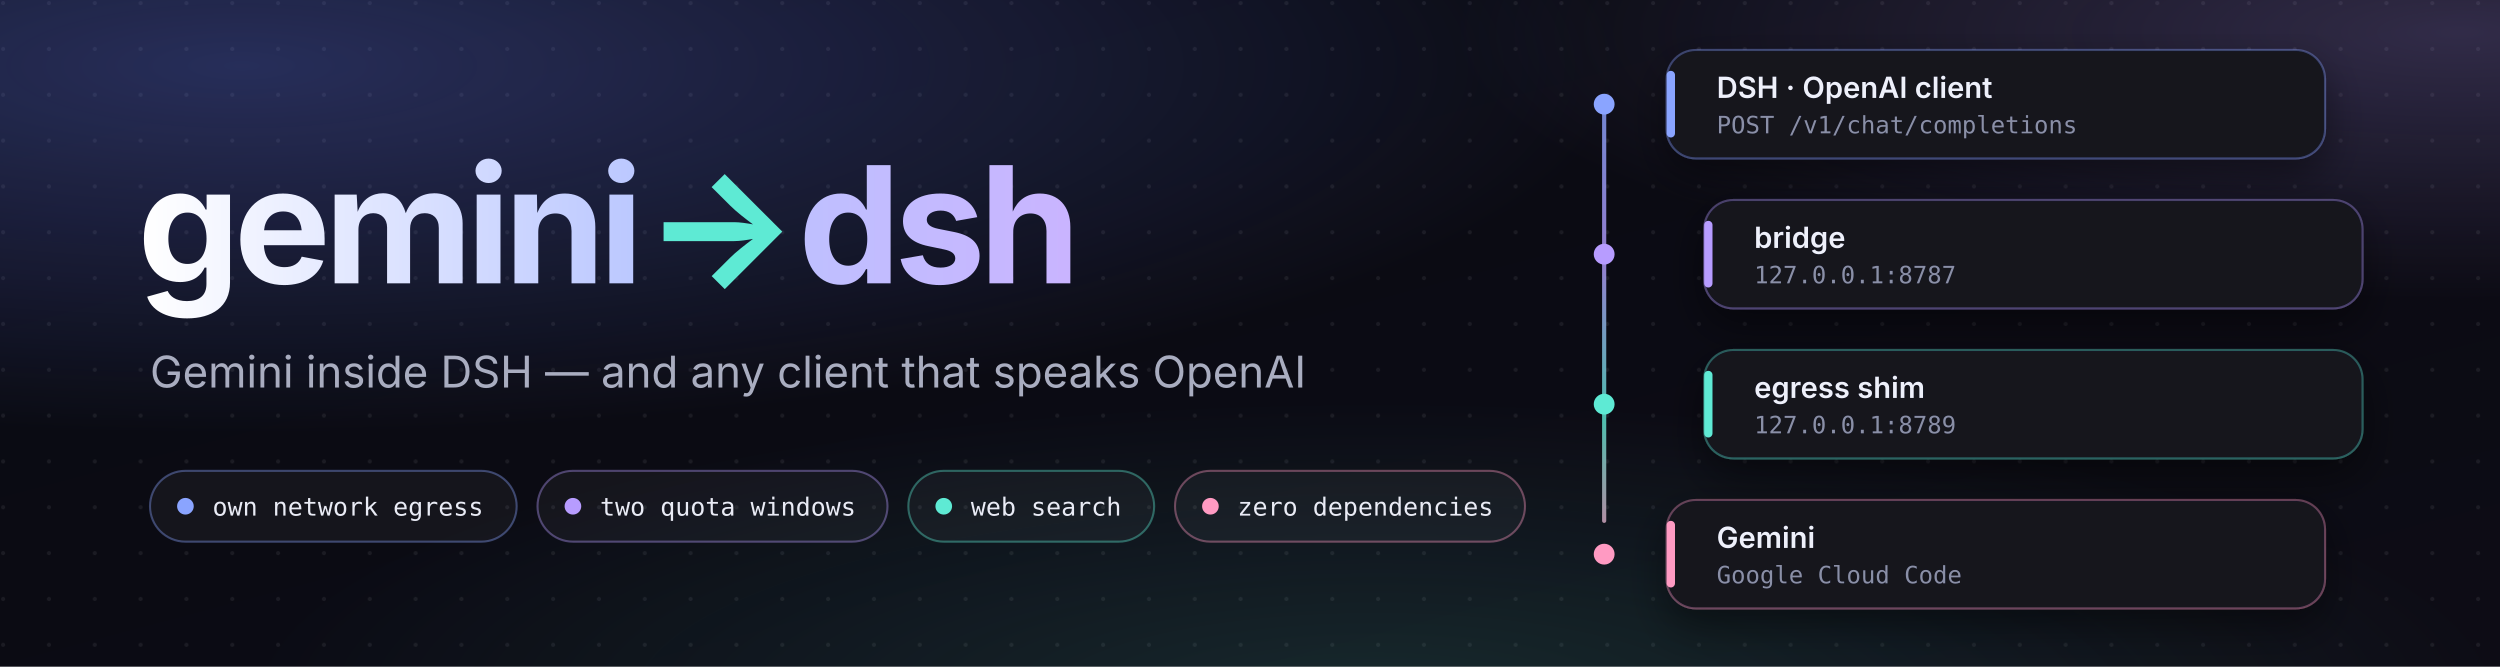
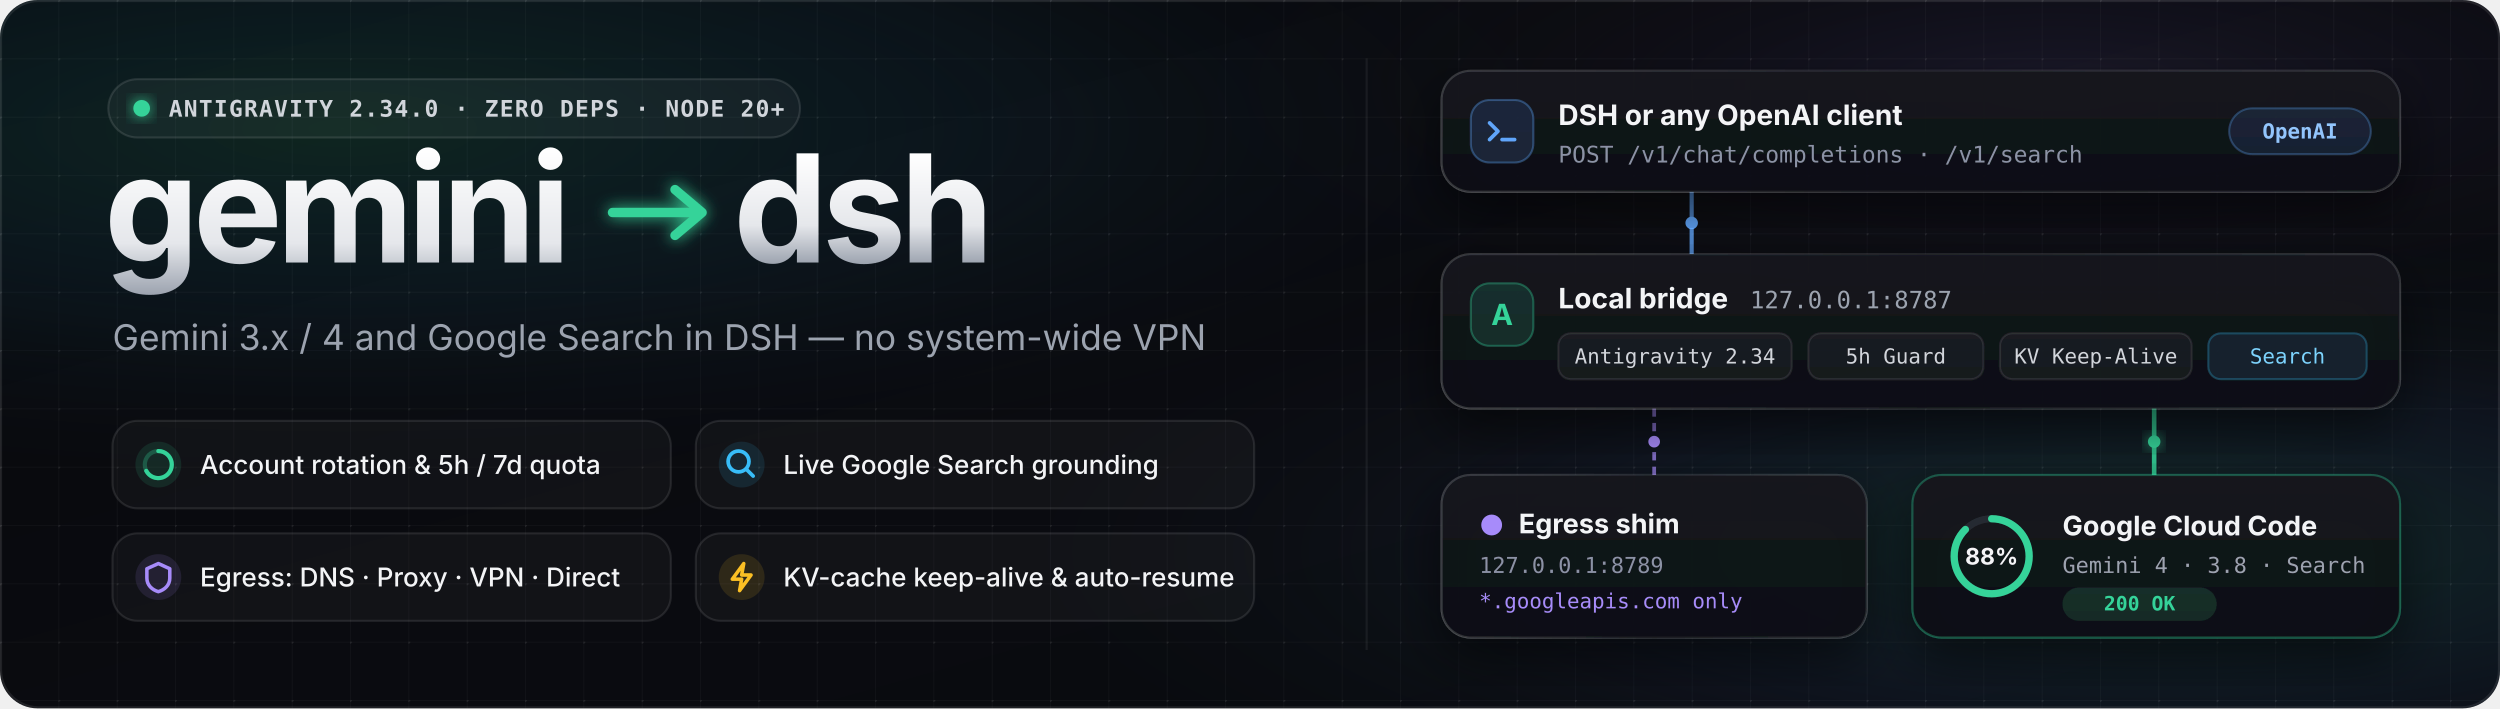
- <svg xmlns="http://www.w3.org/2000/svg" width="1200" height="320" viewBox="0 0 1200 320" role="img" aria-label="gemini-to-dsh — Gemini in DeepSeek Harness">
+ <svg xmlns="http://www.w3.org/2000/svg" width="1200" height="340" viewBox="0 0 1200 340" role="img" aria-label="gemini-to-dsh — Gemini and Google Search inside DeepSeek Harness">
  <defs>
    <linearGradient id="bg" x1="0" y1="0" x2="1" y2="1">
-       <stop offset="0" stop-color="#090a12" />
-       <stop offset="1" stop-color="#0d0c15" />
+       <stop offset="0" stop-color="#07080b" />
+       <stop offset="0.55" stop-color="#0a0b10" />
+       <stop offset="1" stop-color="#080a0e" />
    </linearGradient>
-     <radialGradient id="gA" cx="0.1" cy="0.1" r="0.55">
-       <stop offset="0" stop-color="#6d82ff" stop-opacity="0.30" />
-       <stop offset="1" stop-color="#6d82ff" stop-opacity="0" />
+     <radialGradient id="glowLeft" cx="0.14" cy="0.18" r="0.52">
+       <stop offset="0" stop-color="#34d399" stop-opacity="0.14" />
+       <stop offset="0.55" stop-color="#38bdf8" stop-opacity="0.05" />
+       <stop offset="1" stop-color="#07080b" stop-opacity="0" />
    </radialGradient>
-     <radialGradient id="gB" cx="0.55" cy="1.05" r="0.45">
-       <stop offset="0" stop-color="#5eead4" stop-opacity="0.13" />
-       <stop offset="1" stop-color="#5eead4" stop-opacity="0" />
+     <radialGradient id="glowRight" cx="0.86" cy="0.78" r="0.48">
+       <stop offset="0" stop-color="#34d399" stop-opacity="0.16" />
+       <stop offset="0.5" stop-color="#60a5fa" stop-opacity="0.06" />
+       <stop offset="1" stop-color="#07080b" stop-opacity="0" />
    </radialGradient>
-     <radialGradient id="gC" cx="0.98" cy="0.05" r="0.4">
-       <stop offset="0" stop-color="#b79cff" stop-opacity="0.22" />
-       <stop offset="1" stop-color="#b79cff" stop-opacity="0" />
+     <radialGradient id="glowTopRight" cx="0.82" cy="0.12" r="0.38">
+       <stop offset="0" stop-color="#a78bfa" stop-opacity="0.10" />
+       <stop offset="1" stop-color="#07080b" stop-opacity="0" />
    </radialGradient>
-     <pattern id="dots" width="22" height="22" patternUnits="userSpaceOnUse">
-       <circle cx="1.5" cy="1.5" r="1" fill="#fff" opacity="0.07" />
+     <pattern id="grid" width="28" height="28" patternUnits="userSpaceOnUse">
+       <path d="M 28 0 L 0 0 0 28" fill="none" stroke="#ffffff" stroke-opacity="0.028" stroke-width="1" />
+       <circle cx="0" cy="0" r="1" fill="#ffffff" opacity="0.08" />
    </pattern>
-     <linearGradient id="word" x1="0" y1="0" x2="1" y2="0">
+     <linearGradient id="wordmark" x1="0" y1="0" x2="0" y2="1">
      <stop offset="0" stop-color="#ffffff" />
-       <stop offset="0.55" stop-color="#b9c6ff" />
-       <stop offset="1" stop-color="#c9b4ff" />
+       <stop offset="0.65" stop-color="#e5e7eb" />
+       <stop offset="1" stop-color="#9ca3af" />
    </linearGradient>
-     <linearGradient id="seam" gradientUnits="userSpaceOnUse" x1="0" y1="50" x2="0" y2="266">
-       <stop offset="0" stop-color="#8aa4ff" />
-       <stop offset="0.35" stop-color="#b79cff" />
-       <stop offset="0.7" stop-color="#5eead4" />
-       <stop offset="1" stop-color="#ff9ac2" />
+     <linearGradient id="cardFill" x1="0" y1="0" x2="0" y2="1">
+       <stop offset="0" stop-color="#14161d" stop-opacity="0.96" />
+       <stop offset="1" stop-color="#0d0f14" stop-opacity="0.96" />
    </linearGradient>
-     <filter id="soft" x="-20%" y="-30%" width="140%" height="180%">
-       <feDropShadow dx="0" dy="8" stdDeviation="10" flood-color="#000" flood-opacity="0.45" />
+     <linearGradient id="cardHighlight" x1="0" y1="0" x2="1" y2="0">
+       <stop offset="0" stop-color="#ffffff" stop-opacity="0.16" />
+       <stop offset="0.5" stop-color="#ffffff" stop-opacity="0.06" />
+       <stop offset="1" stop-color="#ffffff" stop-opacity="0.12" />
+     </linearGradient>
+     <linearGradient id="wireSub" x1="0" y1="0" x2="1" y2="0">
+       <stop offset="0" stop-color="#a78bfa" />
+       <stop offset="1" stop-color="#34d399" />
+     </linearGradient>
+     <filter id="cardShadow" x="-15%" y="-20%" width="130%" height="150%">
+       <feDropShadow dx="0" dy="10" stdDeviation="12" flood-color="#000000" flood-opacity="0.55" />
    </filter>
+     <filter id="emeraldGlow" x="-40%" y="-40%" width="180%" height="180%">
+       <feGaussianBlur stdDeviation="3.5" result="blur" />
+       <feMerge>
+         <feMergeNode in="blur" />
+         <feMergeNode in="SourceGraphic" />
+       </feMerge>
+     </filter>
+     <clipPath id="frameClip">
+       <rect x="0" y="0" width="1200" height="340" rx="18" />
+     </clipPath>
  </defs>
-   <rect width="1200" height="320" fill="url(#bg)" />
-   <rect width="1200" height="320" fill="url(#dots)" />
-   <rect width="1200" height="320" fill="url(#gA)" />
-   <rect width="1200" height="320" fill="url(#gB)" />
-   <rect width="1200" height="320" fill="url(#gC)" />
-   <g font-family="'Segoe UI Variable Display','Segoe UI',Inter,Helvetica,Arial,sans-serif">
-     <text x="66" y="136" font-size="78" font-weight="700" letter-spacing="-3" fill="url(#word)">gemini<tspan fill="#5eead4">→</tspan>dsh</text>
-     <text x="72" y="186" font-size="21" fill="#a9adc0">Gemini inside DSH — and any client that speaks OpenAI</text>
-   </g>
-   <g font-family="Consolas,'Cascadia Mono',SFMono-Regular,Menlo,monospace" font-size="12">
-     <g transform="translate(72 226)">
-       <rect width="176" height="34" rx="17" fill="#fff" fill-opacity=".04" stroke="#8aa4ff" stroke-opacity=".38" />
-       <circle cx="17" cy="17" r="4" fill="#8aa4ff" />
-       <text x="30" y="21.5" fill="#e9ebf5">own network egress</text>
+   <g clip-path="url(#frameClip)">
+     <rect width="1200" height="340" fill="url(#bg)" />
+     <rect width="1200" height="340" fill="url(#grid)" />
+     <rect width="1200" height="340" fill="url(#glowLeft)" />
+     <rect width="1200" height="340" fill="url(#glowRight)" />
+     <rect width="1200" height="340" fill="url(#glowTopRight)" />
+     <line x1="656" y1="28" x2="656" y2="312" stroke="#ffffff" stroke-opacity="0.06" stroke-width="1" />
+     <g transform="translate(52 38)">
+       <rect width="332" height="28" rx="14" fill="#ffffff" fill-opacity="0.04" stroke="#ffffff" stroke-opacity="0.11" />
+       <circle cx="16" cy="14" r="4" fill="#34d399" filter="url(#emeraldGlow)" />
+       <text x="29" y="18" font-family="Consolas,'Cascadia Mono',SFMono-Regular,Menlo,monospace" font-size="11" font-weight="600" letter-spacing="0.6" fill="#d1d5db">ANTIGRAVITY 2.34.0 · ZERO DEPS · NODE 20+</text>
    </g>
-     <g transform="translate(258 226)">
-       <rect width="168" height="34" rx="17" fill="#fff" fill-opacity=".04" stroke="#b79cff" stroke-opacity=".38" />
-       <circle cx="17" cy="17" r="4" fill="#b79cff" />
-       <text x="30" y="21.5" fill="#e9ebf5">two quota windows</text>
+     <g transform="translate(50 126)">
+       <text x="0" y="0" font-family="'Segoe UI Variable Display','Segoe UI',Inter,system-ui,sans-serif" font-size="72" font-weight="750" letter-spacing="-2.8" fill="url(#wordmark)">gemini</text>
+       <g transform="translate(244 -24)" filter="url(#emeraldGlow)">
+         <line x1="0" y1="0" x2="42" y2="0" stroke="#34d399" stroke-width="4.5" stroke-linecap="round" />
+         <path d="M 30 -11 L 43 0 L 30 11" fill="none" stroke="#34d399" stroke-width="4.5" stroke-linecap="round" stroke-linejoin="round" />
+       </g>
+       <text x="302" y="0" font-family="'Segoe UI Variable Display','Segoe UI',Inter,system-ui,sans-serif" font-size="72" font-weight="750" letter-spacing="-2.8" fill="url(#wordmark)">dsh</text>
    </g>
-     <g transform="translate(436 226)">
-       <rect width="118" height="34" rx="17" fill="#fff" fill-opacity=".04" stroke="#5eead4" stroke-opacity=".38" />
-       <circle cx="17" cy="17" r="4" fill="#5eead4" />
-       <text x="30" y="21.5" fill="#e9ebf5">web search</text>
+     <text x="54" y="168" font-family="'Segoe UI',Inter,system-ui,sans-serif" font-size="17" font-weight="400" fill="#9ca3af">
+       Gemini 3.x / 4 and Google Search in DSH — no system-wide VPN
+     </text>
+     <g font-family="'Segoe UI',Inter,system-ui,sans-serif" font-size="12.5" font-weight="500">
+       <g transform="translate(54 202)">
+         <rect width="268" height="42" rx="12" fill="#ffffff" fill-opacity="0.035" stroke="#ffffff" stroke-opacity="0.10" />
+         <circle cx="22" cy="21" r="11" fill="#34d399" fill-opacity="0.12" />
+         <circle cx="22" cy="21" r="6.5" fill="none" stroke="#34d399" stroke-opacity="0.28" stroke-width="2" />
+         <path d="M 22 14.5 A 6.5 6.5 0 1 1 16.2 24" fill="none" stroke="#34d399" stroke-width="2" stroke-linecap="round" />
+         <text x="42" y="25.5" fill="#f3f4f6">Account rotation &amp; 5h / 7d quota</text>
+       </g>
+       <g transform="translate(334 202)">
+         <rect width="268" height="42" rx="12" fill="#ffffff" fill-opacity="0.035" stroke="#ffffff" stroke-opacity="0.10" />
+         <circle cx="22" cy="21" r="11" fill="#38bdf8" fill-opacity="0.12" />
+         <circle cx="20.5" cy="19.5" r="5" fill="none" stroke="#38bdf8" stroke-width="1.8" />
+         <line x1="24.2" y1="23.2" x2="27.5" y2="26.5" stroke="#38bdf8" stroke-width="1.8" stroke-linecap="round" />
+         <text x="42" y="25.5" fill="#f3f4f6">Live Google Search grounding</text>
+       </g>
+       <g transform="translate(54 256)">
+         <rect width="268" height="42" rx="12" fill="#ffffff" fill-opacity="0.035" stroke="#ffffff" stroke-opacity="0.10" />
+         <circle cx="22" cy="21" r="11" fill="#a78bfa" fill-opacity="0.12" />
+         <path d="M 22 14.5 L 27.5 17 V 21.5 C 27.5 24.8 25.1 27.1 22 28 C 18.9 27.1 16.5 24.8 16.5 21.5 V 17 Z" fill="none" stroke="#a78bfa" stroke-width="1.7" stroke-linejoin="round" />
+         <text x="42" y="25.5" fill="#f3f4f6">Egress: DNS · Proxy · VPN · Direct</text>
+       </g>
+       <g transform="translate(334 256)">
+         <rect width="268" height="42" rx="12" fill="#ffffff" fill-opacity="0.035" stroke="#ffffff" stroke-opacity="0.10" />
+         <circle cx="22" cy="21" r="11" fill="#fbbf24" fill-opacity="0.12" />
+         <path d="M 23 14.5 L 17.5 22 H 22 L 21 27.5 L 26.5 20 H 22 Z" fill="none" stroke="#fbbf24" stroke-width="1.7" stroke-linejoin="round" />
+         <text x="42" y="25.5" fill="#f3f4f6">KV-cache keep-alive &amp; auto-resume</text>
+       </g>
    </g>
-     <g transform="translate(564 226)">
-       <rect width="168" height="34" rx="17" fill="#fff" fill-opacity=".04" stroke="#ff9ac2" stroke-opacity=".38" />
-       <circle cx="17" cy="17" r="4" fill="#ff9ac2" />
-       <text x="30" y="21.5" fill="#e9ebf5">zero dependencies</text>
+     <g fill="none">
+       <path d="M 812 92 V 122" stroke="#60a5fa" stroke-width="2" stroke-opacity="0.75" />
+       <circle cx="812" cy="107" r="3" fill="#60a5fa" />
+       <path d="M 794 196 V 228" stroke="#a78bfa" stroke-width="1.8" stroke-opacity="0.7" stroke-dasharray="4 3" />
+       <circle cx="794" cy="212" r="2.8" fill="#a78bfa" />
+       <path d="M 1034 196 V 228" stroke="#34d399" stroke-width="2.2" stroke-opacity="0.85" />
+       <circle cx="1034" cy="212" r="3" fill="#34d399" filter="url(#emeraldGlow)" />
+       <path d="M 896 267 H 918" stroke="url(#wireSub)" stroke-width="1.8" stroke-opacity="0.75" />
    </g>
-   </g>
-   <path d="M770 50 V250" stroke="url(#seam)" stroke-width="2" stroke-linecap="round" opacity="0.8" fill="none" />
-   <circle cx="770" cy="50" r="5" fill="#8aa4ff" />
-   <circle cx="770" cy="122" r="5" fill="#b79cff" />
-   <circle cx="770" cy="194" r="5" fill="#5eead4" />
-   <circle cx="770" cy="266" r="5" fill="#ff9ac2" />
-   <g font-family="'Segoe UI',Inter,Helvetica,Arial,sans-serif">
-     <g transform="translate(800 24)" filter="url(#soft)">
-       <rect width="316" height="52" rx="14" fill="#12131f" stroke="#8aa4ff" stroke-opacity=".34" />
-       <rect x="0" y="10" width="4" height="32" rx="2" fill="#8aa4ff" />
-       <text x="24" y="23" font-size="14" font-weight="600" fill="#eef0fa">DSH · OpenAI client</text>
-       <text x="24" y="40" font-size="11.5" fill="#8a8fa6" font-family="Consolas,'Cascadia Mono',monospace">POST /v1/chat/completions</text>
+     <g transform="translate(692 34)" filter="url(#cardShadow)">
+       <rect width="460" height="58" rx="14" fill="url(#cardFill)" stroke="url(#cardHighlight)" />
+       <rect x="14" y="14" width="30" height="30" rx="9" fill="#60a5fa" fill-opacity="0.14" stroke="#60a5fa" stroke-opacity="0.35" />
+       <path d="M 23 25 L 27 29 L 23 33 M 29 33 H 35" fill="none" stroke="#60a5fa" stroke-width="1.8" stroke-linecap="round" stroke-linejoin="round" />
+       <text x="56" y="26" font-family="'Segoe UI',Inter,system-ui,sans-serif" font-size="13.5" font-weight="650" fill="#f3f4f6">DSH or any OpenAI client</text>
+       <text x="56" y="44" font-family="Consolas,'Cascadia Mono',monospace" font-size="11" fill="#8b92a5">POST /v1/chat/completions · /v1/search</text>
+       <rect x="378" y="18" width="68" height="22" rx="11" fill="#60a5fa" fill-opacity="0.12" stroke="#60a5fa" stroke-opacity="0.3" />
+       <text x="412" y="32.5" text-anchor="middle" font-family="Consolas,'Cascadia Mono',monospace" font-size="10" font-weight="600" fill="#93c5fd">OpenAI</text>
    </g>
-     <g transform="translate(818 96)" filter="url(#soft)">
-       <rect width="316" height="52" rx="14" fill="#12131f" stroke="#b79cff" stroke-opacity=".34" />
-       <rect x="0" y="10" width="4" height="32" rx="2" fill="#b79cff" />
-       <text x="24" y="23" font-size="14" font-weight="600" fill="#eef0fa">bridge</text>
-       <text x="24" y="40" font-size="11.5" fill="#8a8fa6" font-family="Consolas,'Cascadia Mono',monospace">127.0.0.1:8787</text>
+     <g transform="translate(692 122)" filter="url(#cardShadow)">
+       <rect width="460" height="74" rx="14" fill="url(#cardFill)" stroke="url(#cardHighlight)" />
+       <rect x="14" y="14" width="30" height="30" rx="9" fill="#34d399" fill-opacity="0.14" stroke="#34d399" stroke-opacity="0.35" />
+       <text x="29" y="34" text-anchor="middle" font-family="'Segoe UI',Inter,sans-serif" font-size="14" font-weight="750" fill="#34d399">A</text>
+       <text x="56" y="26" font-family="'Segoe UI',Inter,system-ui,sans-serif" font-size="13.5" font-weight="650" fill="#f3f4f6">Local bridge</text>
+       <text x="148" y="26" font-family="Consolas,'Cascadia Mono',monospace" font-size="11.5" fill="#9ca3af">127.0.0.1:8787</text>
+       <g transform="translate(56 38)" font-family="Consolas,'Cascadia Mono',monospace" font-size="10">
+         <rect width="112" height="22" rx="6" fill="#ffffff" fill-opacity="0.04" stroke="#ffffff" stroke-opacity="0.09" />
+         <text x="56" y="14.5" text-anchor="middle" fill="#d1d5db">Antigravity 2.34</text>
+         <rect x="120" width="84" height="22" rx="6" fill="#ffffff" fill-opacity="0.04" stroke="#ffffff" stroke-opacity="0.09" />
+         <text x="162" y="14.5" text-anchor="middle" fill="#d1d5db">5h Guard</text>
+         <rect x="212" width="92" height="22" rx="6" fill="#ffffff" fill-opacity="0.04" stroke="#ffffff" stroke-opacity="0.09" />
+         <text x="258" y="14.5" text-anchor="middle" fill="#d1d5db">KV Keep-Alive</text>
+         <rect x="312" width="76" height="22" rx="6" fill="#38bdf8" fill-opacity="0.10" stroke="#38bdf8" stroke-opacity="0.28" />
+         <text x="350" y="14.5" text-anchor="middle" fill="#7dd3fc">Search</text>
+       </g>
    </g>
-     <g transform="translate(818 168)" filter="url(#soft)">
-       <rect width="316" height="52" rx="14" fill="#12131f" stroke="#5eead4" stroke-opacity=".34" />
-       <rect x="0" y="10" width="4" height="32" rx="2" fill="#5eead4" />
-       <text x="24" y="23" font-size="14" font-weight="600" fill="#eef0fa">egress shim</text>
-       <text x="24" y="40" font-size="11.5" fill="#8a8fa6" font-family="Consolas,'Cascadia Mono',monospace">127.0.0.1:8789</text>
+     <g transform="translate(692 228)" filter="url(#cardShadow)">
+       <rect width="204" height="78" rx="14" fill="url(#cardFill)" stroke="url(#cardHighlight)" />
+       <circle cx="24" cy="24" r="5" fill="#a78bfa" />
+       <text x="37" y="28" font-family="'Segoe UI',Inter,system-ui,sans-serif" font-size="13" font-weight="650" fill="#f3f4f6">Egress shim</text>
+       <text x="18" y="47" font-family="Consolas,'Cascadia Mono',monospace" font-size="10.5" fill="#8b92a5">127.0.0.1:8789</text>
+       <text x="18" y="64" font-family="Consolas,'Cascadia Mono',monospace" font-size="10" fill="#a78bfa">*.googleapis.com only</text>
    </g>
-     <g transform="translate(800 240)" filter="url(#soft)">
-       <rect width="316" height="52" rx="14" fill="#12131f" stroke="#ff9ac2" stroke-opacity=".34" />
-       <rect x="0" y="10" width="4" height="32" rx="2" fill="#ff9ac2" />
-       <text x="24" y="23" font-size="14" font-weight="600" fill="#eef0fa">Gemini</text>
-       <text x="24" y="40" font-size="11.5" fill="#8a8fa6" font-family="Consolas,'Cascadia Mono',monospace">Google Cloud Code</text>
+     <g transform="translate(918 228)" filter="url(#cardShadow)">
+       <rect width="234" height="78" rx="14" fill="url(#cardFill)" stroke="#34d399" stroke-opacity="0.32" />
+       <g transform="translate(16 17)">
+         <circle cx="22" cy="22" r="18" fill="none" stroke="#ffffff" stroke-opacity="0.09" stroke-width="3.5" />
+         <circle cx="22" cy="22" r="18" fill="none" stroke="#34d399" stroke-width="3.5" stroke-linecap="round" stroke-dasharray="113.1" stroke-dashoffset="14" transform="rotate(-90 22 22)" />
+         <text x="22" y="26" text-anchor="middle" font-family="'Segoe UI',Inter,system-ui,sans-serif" font-size="11" font-weight="700" fill="#f3f4f6">88%</text>
+       </g>
+       <text x="72" y="29" font-family="'Segoe UI',Inter,system-ui,sans-serif" font-size="13" font-weight="650" fill="#f3f4f6">Google Cloud Code</text>
+       <text x="72" y="47" font-family="Consolas,'Cascadia Mono',monospace" font-size="10.5" fill="#9ca3af">Gemini 4 · 3.8 · Search</text>
+       <rect x="72" y="54" width="74" height="16" rx="8" fill="#34d399" fill-opacity="0.14" />
+       <text x="109" y="65" text-anchor="middle" font-family="Consolas,'Cascadia Mono',monospace" font-size="9.5" font-weight="600" fill="#34d399">200 OK</text>
    </g>
+     <rect x="0.5" y="0.5" width="1199" height="339" rx="18" fill="none" stroke="#ffffff" stroke-opacity="0.09" />
  </g>
</svg>
